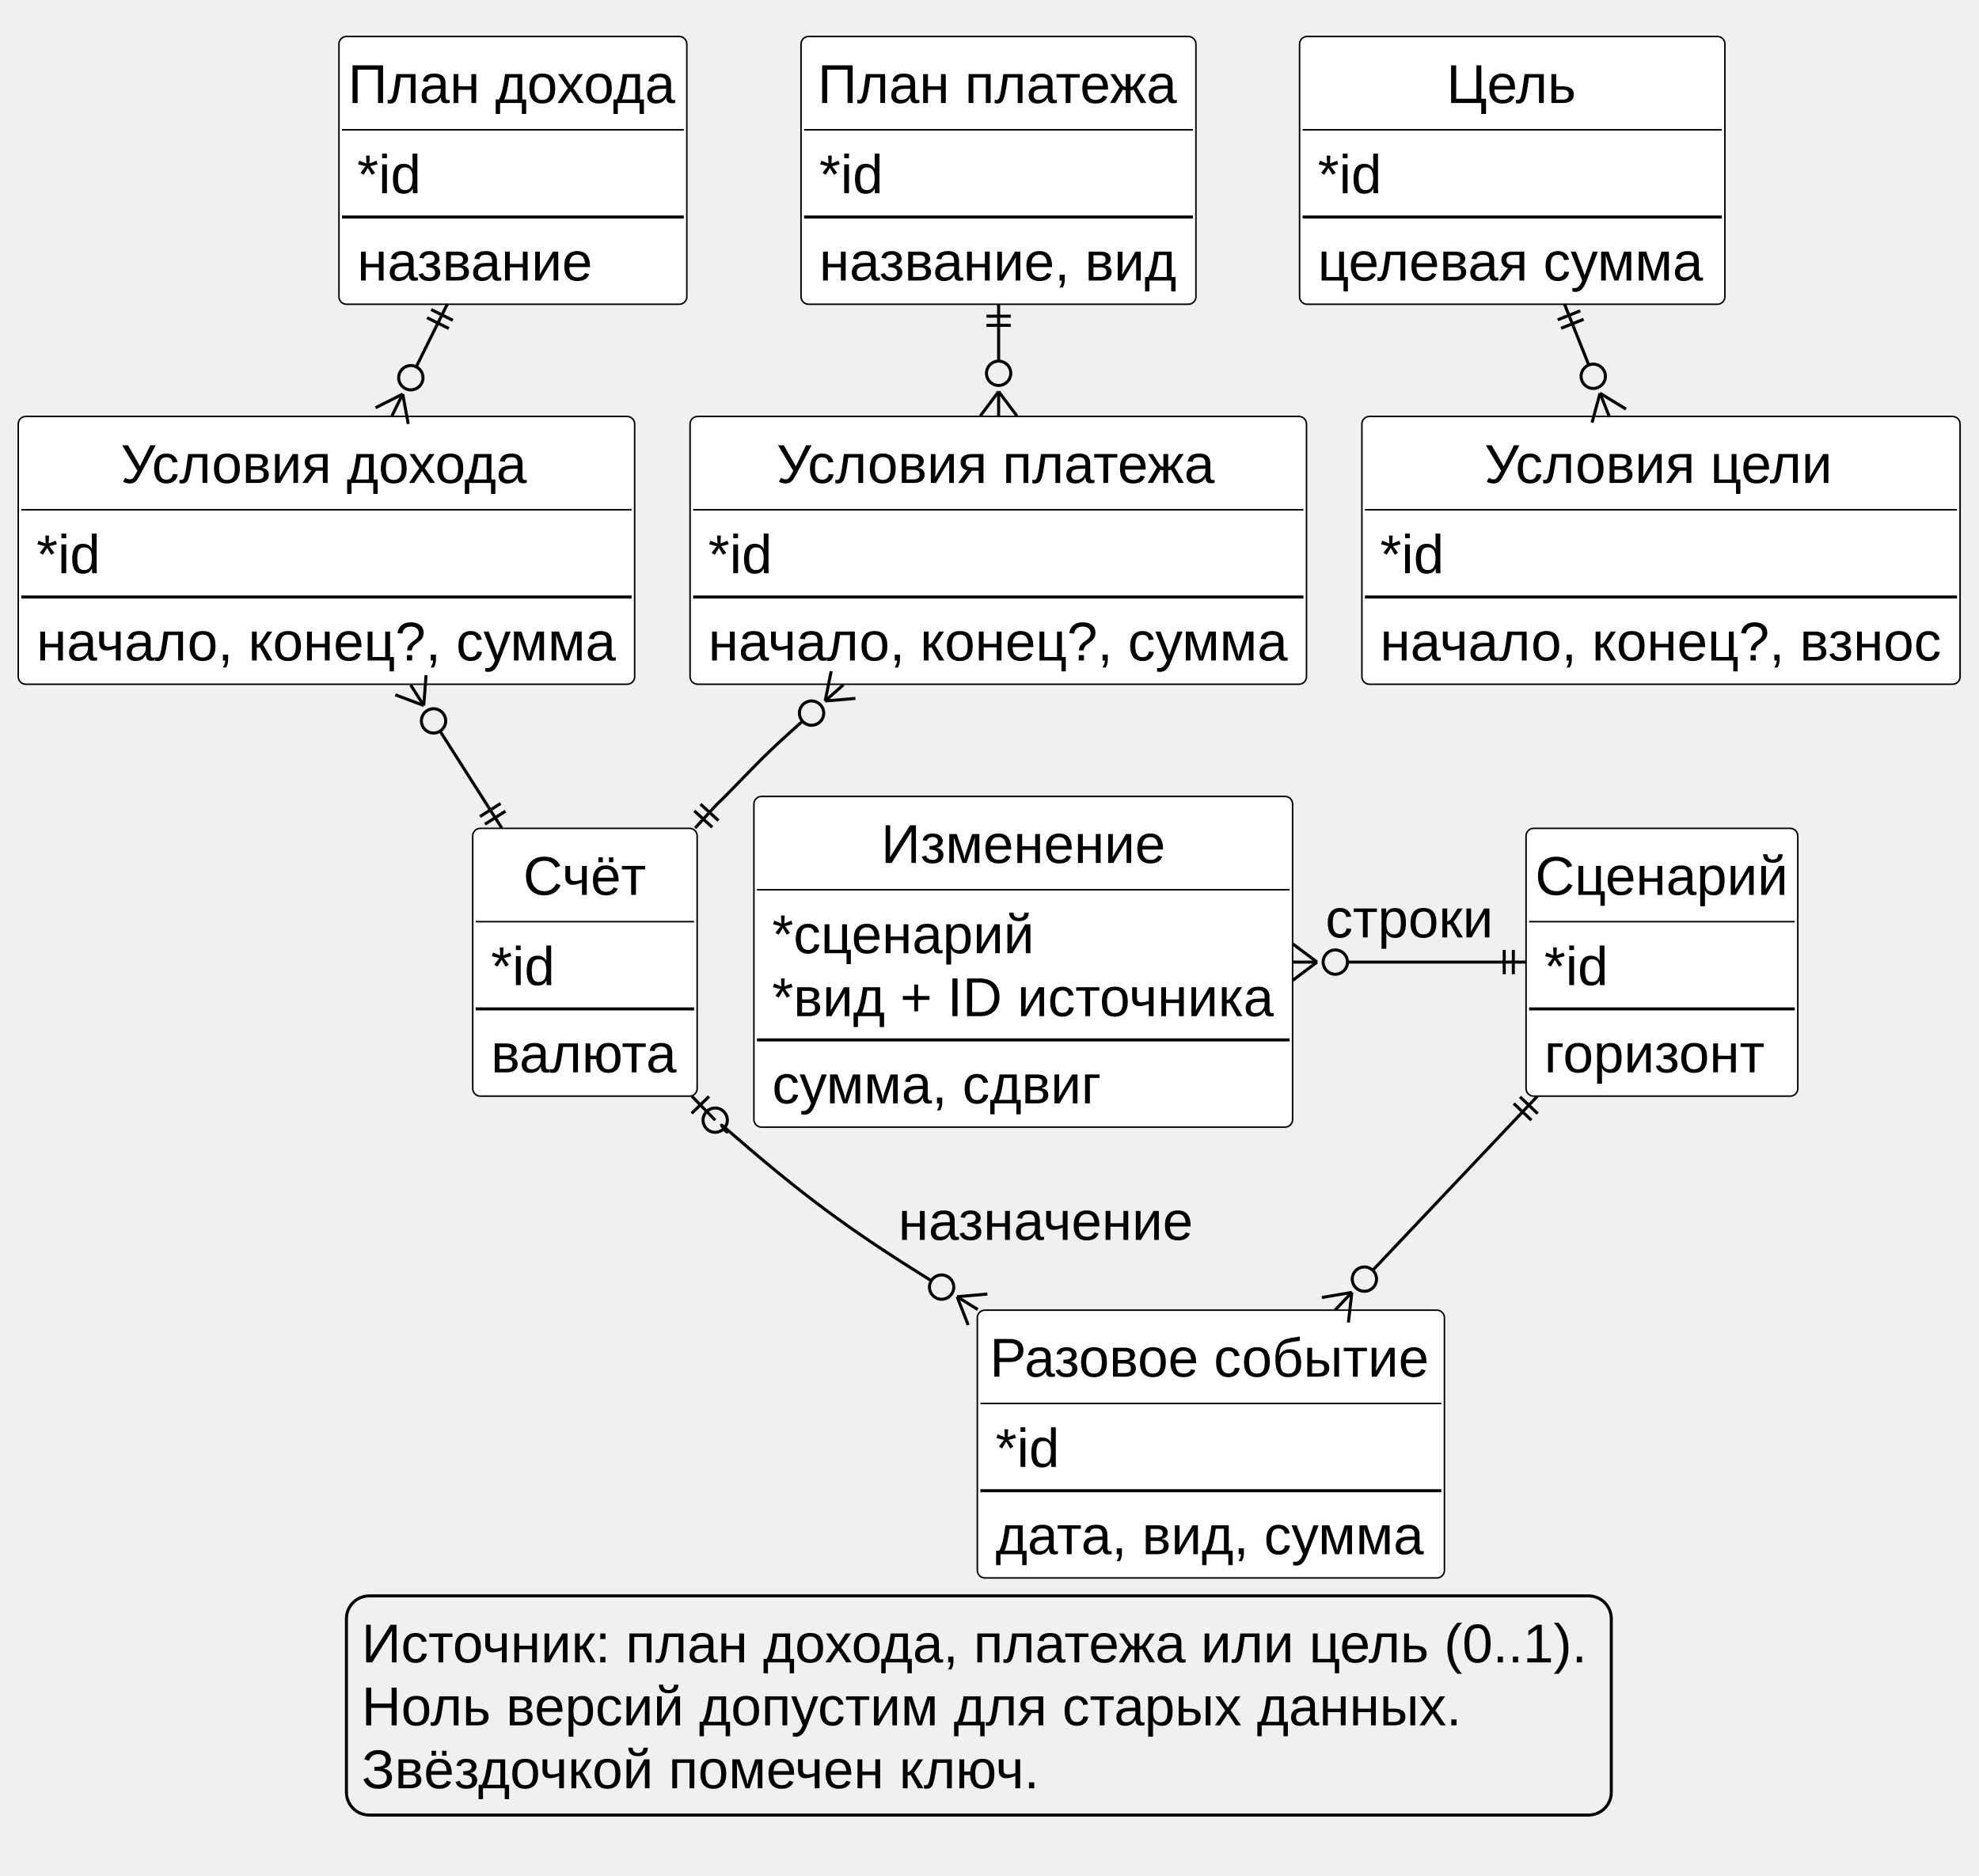
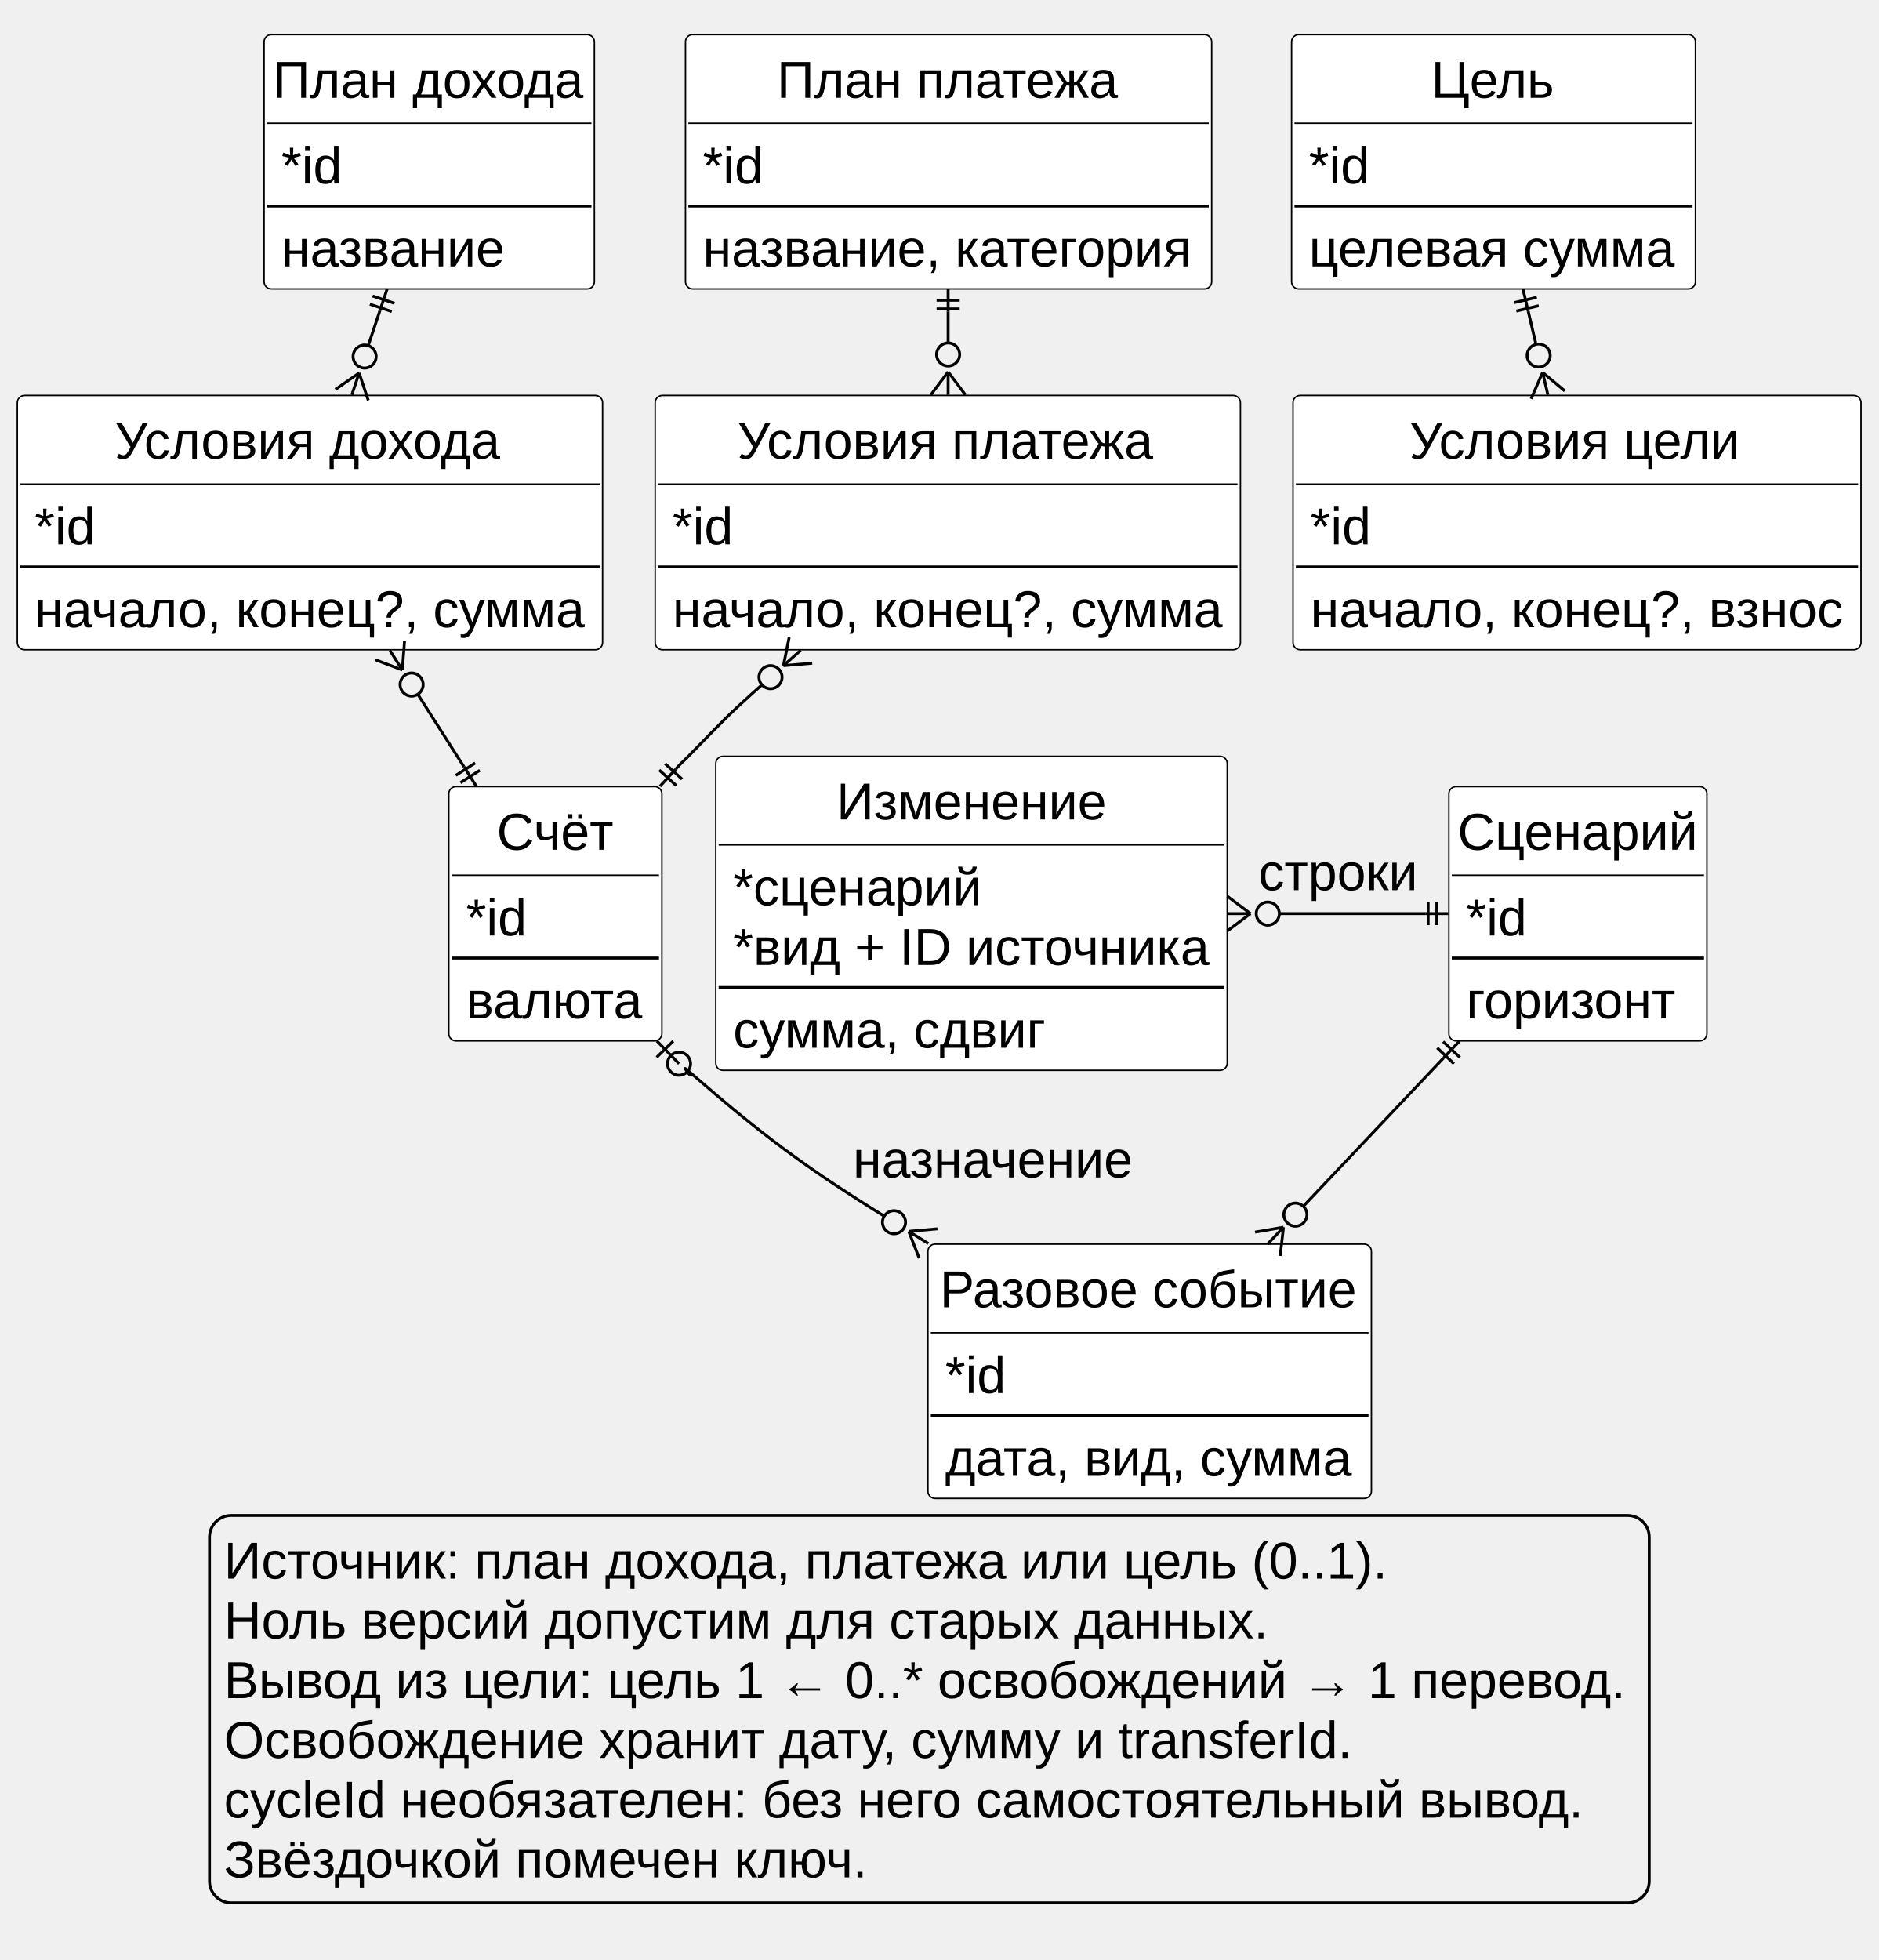
- <svg xmlns="http://www.w3.org/2000/svg" contentStyleType="text/css" data-diagram-type="CLASS" height="617px" preserveAspectRatio="none" style="width:651px;height:617px;background:#FFFFFF;" version="1.1" viewBox="0 0 651 617" width="651px" zoomAndPan="magnify">
+ <svg xmlns="http://www.w3.org/2000/svg" contentStyleType="text/css" data-diagram-type="CLASS" height="679px" preserveAspectRatio="none" style="width:651px;height:679px;background:#FFFFFF;" version="1.1" viewBox="0 0 651 679" width="651px" zoomAndPan="magnify">
  <defs />
  <g>
    <g class="entity" data-qualified-name="Income" data-source-line="18" id="ent0002">
-       <rect fill="#FFFFFF" height="88.095" rx="2.5" ry="2.5" style="stroke:#000000;stroke-width:0.5;" width="114.431" x="111.5" y="12" />
-       <text fill="#000000" font-family="Arial" font-size="18" lengthAdjust="spacing" textLength="108.431" x="114.5" y="33.884">План дохода</text>
-       <line style="stroke:#000000;stroke-width:0.5;" x1="112.5" x2="224.931" y1="42.698" y2="42.698" />
-       <text fill="#000000" font-family="Arial" font-size="18" lengthAdjust="spacing" textLength="21.015" x="117.5" y="63.582">*id</text>
-       <line style="stroke:#000000;stroke-width:1;" x1="112.5" x2="224.931" y1="71.397" y2="71.397" />
-       <text fill="#000000" font-family="Arial" font-size="18" lengthAdjust="spacing" textLength="77.783" x="117.5" y="92.28">название</text>
+       <rect fill="#FFFFFF" height="88.095" rx="2.5" ry="2.5" style="stroke:#000000;stroke-width:0.5;" width="114.431" x="91.5" y="12" />
+       <text fill="#000000" font-family="Arial" font-size="18" lengthAdjust="spacing" textLength="108.431" x="94.5" y="33.884">План дохода</text>
+       <line style="stroke:#000000;stroke-width:0.5;" x1="92.5" x2="204.931" y1="42.698" y2="42.698" />
+       <text fill="#000000" font-family="Arial" font-size="18" lengthAdjust="spacing" textLength="21.015" x="97.5" y="63.582">*id</text>
+       <line style="stroke:#000000;stroke-width:1;" x1="92.5" x2="204.931" y1="71.397" y2="71.397" />
+       <text fill="#000000" font-family="Arial" font-size="18" lengthAdjust="spacing" textLength="77.783" x="97.5" y="92.28">название</text>
    </g>
    <g class="entity" data-qualified-name="Payment" data-source-line="23" id="ent0003">
-       <rect fill="#FFFFFF" height="88.095" rx="2.5" ry="2.5" style="stroke:#000000;stroke-width:0.5;" width="129.905" x="263.5" y="12" />
-       <text fill="#000000" font-family="Arial" font-size="18" lengthAdjust="spacing" textLength="118.96" x="268.973" y="33.884">План платежа</text>
-       <line style="stroke:#000000;stroke-width:0.5;" x1="264.5" x2="392.405" y1="42.698" y2="42.698" />
-       <text fill="#000000" font-family="Arial" font-size="18" lengthAdjust="spacing" textLength="21.015" x="269.5" y="63.582">*id</text>
-       <line style="stroke:#000000;stroke-width:1;" x1="264.5" x2="392.405" y1="71.397" y2="71.397" />
-       <text fill="#000000" font-family="Arial" font-size="18" lengthAdjust="spacing" textLength="117.905" x="269.5" y="92.28">название, вид</text>
+       <rect fill="#FFFFFF" height="88.095" rx="2.5" ry="2.5" style="stroke:#000000;stroke-width:0.5;" width="182.315" x="237.5" y="12" />
+       <text fill="#000000" font-family="Arial" font-size="18" lengthAdjust="spacing" textLength="118.96" x="269.177" y="33.884">План платежа</text>
+       <line style="stroke:#000000;stroke-width:0.5;" x1="238.5" x2="418.815" y1="42.698" y2="42.698" />
+       <text fill="#000000" font-family="Arial" font-size="18" lengthAdjust="spacing" textLength="21.015" x="243.5" y="63.582">*id</text>
+       <line style="stroke:#000000;stroke-width:1;" x1="238.5" x2="418.815" y1="71.397" y2="71.397" />
+       <text fill="#000000" font-family="Arial" font-size="18" lengthAdjust="spacing" textLength="170.315" x="243.5" y="92.28">название, категория</text>
    </g>
    <g class="entity" data-qualified-name="Goal" data-source-line="28" id="ent0004">
-       <rect fill="#FFFFFF" height="88.095" rx="2.5" ry="2.5" style="stroke:#000000;stroke-width:0.5;" width="139.916" x="427.5" y="12" />
-       <text fill="#000000" font-family="Arial" font-size="18" lengthAdjust="spacing" textLength="43.207" x="475.854" y="33.884">Цель</text>
-       <line style="stroke:#000000;stroke-width:0.5;" x1="428.5" x2="566.416" y1="42.698" y2="42.698" />
-       <text fill="#000000" font-family="Arial" font-size="18" lengthAdjust="spacing" textLength="21.015" x="433.5" y="63.582">*id</text>
-       <line style="stroke:#000000;stroke-width:1;" x1="428.5" x2="566.416" y1="71.397" y2="71.397" />
-       <text fill="#000000" font-family="Arial" font-size="18" lengthAdjust="spacing" textLength="127.916" x="433.5" y="92.28">целевая сумма</text>
+       <rect fill="#FFFFFF" height="88.095" rx="2.5" ry="2.5" style="stroke:#000000;stroke-width:0.5;" width="139.916" x="447.5" y="12" />
+       <text fill="#000000" font-family="Arial" font-size="18" lengthAdjust="spacing" textLength="43.207" x="495.854" y="33.884">Цель</text>
+       <line style="stroke:#000000;stroke-width:0.5;" x1="448.5" x2="586.416" y1="42.698" y2="42.698" />
+       <text fill="#000000" font-family="Arial" font-size="18" lengthAdjust="spacing" textLength="21.015" x="453.5" y="63.582">*id</text>
+       <line style="stroke:#000000;stroke-width:1;" x1="448.5" x2="586.416" y1="71.397" y2="71.397" />
+       <text fill="#000000" font-family="Arial" font-size="18" lengthAdjust="spacing" textLength="127.916" x="453.5" y="92.28">целевая сумма</text>
    </g>
    <g class="entity" data-qualified-name="IncomeTerms" data-source-line="33" id="ent0005">
      <rect fill="#FFFFFF" height="88.095" rx="2.5" ry="2.5" style="stroke:#000000;stroke-width:0.5;" width="202.775" x="6" y="137" />
      <text fill="#000000" font-family="Arial" font-size="18" lengthAdjust="spacing" textLength="135.352" x="39.712" y="158.884">Условия дохода</text>
      <line style="stroke:#000000;stroke-width:0.5;" x1="7" x2="207.775" y1="167.698" y2="167.698" />
      <text fill="#000000" font-family="Arial" font-size="18" lengthAdjust="spacing" textLength="21.015" x="12" y="188.582">*id</text>
      <line style="stroke:#000000;stroke-width:1;" x1="7" x2="207.775" y1="196.397" y2="196.397" />
      <text fill="#000000" font-family="Arial" font-size="18" lengthAdjust="spacing" textLength="190.775" x="12" y="217.28">начало, конец?, сумма</text>
    </g>
    <g class="entity" data-qualified-name="PaymentTerms" data-source-line="38" id="ent0006">
      <rect fill="#FFFFFF" height="88.095" rx="2.5" ry="2.5" style="stroke:#000000;stroke-width:0.5;" width="202.775" x="227" y="137" />
      <text fill="#000000" font-family="Arial" font-size="18" lengthAdjust="spacing" textLength="145.881" x="255.447" y="158.884">Условия платежа</text>
      <line style="stroke:#000000;stroke-width:0.5;" x1="228" x2="428.775" y1="167.698" y2="167.698" />
      <text fill="#000000" font-family="Arial" font-size="18" lengthAdjust="spacing" textLength="21.015" x="233" y="188.582">*id</text>
      <line style="stroke:#000000;stroke-width:1;" x1="228" x2="428.775" y1="196.397" y2="196.397" />
      <text fill="#000000" font-family="Arial" font-size="18" lengthAdjust="spacing" textLength="190.775" x="233" y="217.28">начало, конец?, сумма</text>
    </g>
    <g class="entity" data-qualified-name="GoalTerms" data-source-line="43" id="ent0007">
      <rect fill="#FFFFFF" height="88.095" rx="2.5" ry="2.5" style="stroke:#000000;stroke-width:0.5;" width="196.781" x="448" y="137" />
      <text fill="#000000" font-family="Arial" font-size="18" lengthAdjust="spacing" textLength="116.191" x="488.295" y="158.884">Условия цели</text>
      <line style="stroke:#000000;stroke-width:0.5;" x1="449" x2="643.781" y1="167.698" y2="167.698" />
      <text fill="#000000" font-family="Arial" font-size="18" lengthAdjust="spacing" textLength="21.015" x="454" y="188.582">*id</text>
      <line style="stroke:#000000;stroke-width:1;" x1="449" x2="643.781" y1="196.397" y2="196.397" />
      <text fill="#000000" font-family="Arial" font-size="18" lengthAdjust="spacing" textLength="184.781" x="454" y="217.28">начало, конец?, взнос</text>
    </g>
    <g class="entity" data-qualified-name="Account" data-source-line="48" id="ent0008">
      <rect fill="#FFFFFF" height="88.095" rx="2.5" ry="2.5" style="stroke:#000000;stroke-width:0.5;" width="73.831" x="155.5" y="272.5" />
      <text fill="#000000" font-family="Arial" font-size="18" lengthAdjust="spacing" textLength="40.632" x="172.1" y="294.384">Счёт</text>
      <line style="stroke:#000000;stroke-width:0.5;" x1="156.5" x2="228.331" y1="303.198" y2="303.198" />
      <text fill="#000000" font-family="Arial" font-size="18" lengthAdjust="spacing" textLength="21.015" x="161.5" y="324.082">*id</text>
      <line style="stroke:#000000;stroke-width:1;" x1="156.5" x2="228.331" y1="331.897" y2="331.897" />
      <text fill="#000000" font-family="Arial" font-size="18" lengthAdjust="spacing" textLength="61.831" x="161.5" y="352.78">валюта</text>
    </g>
    <g class="entity" data-qualified-name="Change" data-source-line="53" id="ent0009">
      <rect fill="#FFFFFF" height="108.793" rx="2.5" ry="2.5" style="stroke:#000000;stroke-width:0.5;" width="177.208" x="248" y="262" />
      <text fill="#000000" font-family="Arial" font-size="18" lengthAdjust="spacing" textLength="93.533" x="289.837" y="283.884">Изменение</text>
      <line style="stroke:#000000;stroke-width:0.5;" x1="249" x2="424.208" y1="292.698" y2="292.698" />
      <text fill="#000000" font-family="Arial" font-size="18" lengthAdjust="spacing" textLength="86.397" x="254" y="313.582">*сценарий</text>
      <text fill="#000000" font-family="Arial" font-size="18" lengthAdjust="spacing" textLength="165.208" x="254" y="334.28">*вид + ID источника</text>
      <line style="stroke:#000000;stroke-width:1;" x1="249" x2="424.208" y1="342.095" y2="342.095" />
      <text fill="#000000" font-family="Arial" font-size="18" lengthAdjust="spacing" textLength="108.448" x="254" y="362.978">сумма, сдвиг</text>
    </g>
    <g class="entity" data-qualified-name="Scenario" data-source-line="59" id="ent0010">
      <rect fill="#FFFFFF" height="88.095" rx="2.5" ry="2.5" style="stroke:#000000;stroke-width:0.5;" width="89.391" x="502" y="272.5" />
      <text fill="#000000" font-family="Arial" font-size="18" lengthAdjust="spacing" textLength="83.391" x="505" y="294.384">Сценарий</text>
      <line style="stroke:#000000;stroke-width:0.5;" x1="503" x2="590.391" y1="303.198" y2="303.198" />
      <text fill="#000000" font-family="Arial" font-size="18" lengthAdjust="spacing" textLength="21.015" x="508" y="324.082">*id</text>
      <line style="stroke:#000000;stroke-width:1;" x1="503" x2="590.391" y1="331.897" y2="331.897" />
      <text fill="#000000" font-family="Arial" font-size="18" lengthAdjust="spacing" textLength="73.09" x="508" y="352.78">горизонт</text>
    </g>
    <g class="entity" data-qualified-name="Event" data-source-line="64" id="ent0011">
      <rect fill="#FFFFFF" height="88.095" rx="2.5" ry="2.5" style="stroke:#000000;stroke-width:0.5;" width="153.653" x="321.5" y="431" />
      <text fill="#000000" font-family="Arial" font-size="18" lengthAdjust="spacing" textLength="145.433" x="325.61" y="452.884">Разовое событие</text>
      <line style="stroke:#000000;stroke-width:0.5;" x1="322.5" x2="474.153" y1="461.698" y2="461.698" />
      <text fill="#000000" font-family="Arial" font-size="18" lengthAdjust="spacing" textLength="21.015" x="327.5" y="482.582">*id</text>
      <line style="stroke:#000000;stroke-width:1;" x1="322.5" x2="474.153" y1="490.397" y2="490.397" />
      <text fill="#000000" font-family="Arial" font-size="18" lengthAdjust="spacing" textLength="141.653" x="327.5" y="511.28">дата, вид, сумма</text>
    </g>
    <g class="link" data-entity-1="ent0002" data-entity-2="ent0005" data-link-type="crowfoot" id="lnk18">
-       <line style="stroke:#000000;stroke-width:1;" x1="141.804" x2="148.971" y1="101.826" y2="105.38" />
-       <line style="stroke:#000000;stroke-width:1;" x1="140.472" x2="147.639" y1="104.513" y2="108.068" />
-       <line style="stroke:#000000;stroke-width:1;" x1="143.611" x2="147.165" y1="107.186" y2="100.019" />
-       <line style="stroke:#000000;stroke-width:1;" x1="132.48" x2="134.301" y1="129.63" y2="139.463" />
-       <line style="stroke:#000000;stroke-width:1;" x1="132.48" x2="123.551" y1="129.63" y2="134.131" />
-       <line style="stroke:#000000;stroke-width:1;" x1="132.48" x2="128.926" y1="129.63" y2="136.797" />
-       <ellipse cx="135.146" cy="124.255" fill="none" rx="4" ry="4" style="stroke:#000000;stroke-width:1;" />
-       <path d="M143.611,107.186 C137.701,119.102 142.838,108.745 136.923,120.671" fill="none" style="stroke:#000000;stroke-width:1;" />
+       <line style="stroke:#000000;stroke-width:1;" x1="129.101" x2="136.69" y1="102.549" y2="105.079" />
+       <line style="stroke:#000000;stroke-width:1;" x1="128.152" x2="135.741" y1="105.395" y2="107.925" />
+       <line style="stroke:#000000;stroke-width:1;" x1="131.63" x2="134.16" y1="107.609" y2="100.019" />
+       <line style="stroke:#000000;stroke-width:1;" x1="124.431" x2="127.593" y1="129.208" y2="138.694" />
+       <line style="stroke:#000000;stroke-width:1;" x1="124.431" x2="116.209" y1="129.208" y2="134.9" />
+       <line style="stroke:#000000;stroke-width:1;" x1="124.431" x2="121.901" y1="129.208" y2="136.797" />
+       <ellipse cx="126.328" cy="123.515" fill="none" rx="4" ry="4" style="stroke:#000000;stroke-width:1;" />
+       <path d="M131.63,107.609 C127.659,119.525 131.569,107.795 127.593,119.721" fill="none" style="stroke:#000000;stroke-width:1;" />
    </g>
    <g class="link" data-entity-1="ent0003" data-entity-2="ent0006" data-link-type="crowfoot" id="lnk19">
      <line style="stroke:#000000;stroke-width:1;" x1="324.5" x2="332.5" y1="104.019" y2="104.019" />
      <line style="stroke:#000000;stroke-width:1;" x1="324.5" x2="332.5" y1="107.019" y2="107.019" />
      <line style="stroke:#000000;stroke-width:1;" x1="328.5" x2="328.5" y1="108.019" y2="100.019" />
      <line style="stroke:#000000;stroke-width:1;" x1="328.5" x2="334.5" y1="128.797" y2="136.797" />
      <line style="stroke:#000000;stroke-width:1;" x1="328.5" x2="322.5" y1="128.797" y2="136.797" />
      <line style="stroke:#000000;stroke-width:1;" x1="328.5" x2="328.5" y1="128.797" y2="136.797" />
      <ellipse cx="328.5" cy="122.797" fill="none" rx="4" ry="4" style="stroke:#000000;stroke-width:1;" />
      <path d="M328.5,108.019 C328.5,119.935 328.5,106.871 328.5,118.797" fill="none" style="stroke:#000000;stroke-width:1;" />
    </g>
    <g class="link" data-entity-1="ent0004" data-entity-2="ent0007" data-link-type="crowfoot" id="lnk20">
-       <line style="stroke:#000000;stroke-width:1;" x1="512.402" x2="519.834" y1="105.216" y2="102.255" />
-       <line style="stroke:#000000;stroke-width:1;" x1="513.513" x2="520.944" y1="108.003" y2="105.042" />
-       <line style="stroke:#000000;stroke-width:1;" x1="517.598" x2="514.638" y1="107.451" y2="100.019" />
-       <line style="stroke:#000000;stroke-width:1;" x1="526.328" x2="534.863" y1="129.365" y2="134.576" />
-       <line style="stroke:#000000;stroke-width:1;" x1="526.328" x2="523.715" y1="129.365" y2="139.018" />
-       <line style="stroke:#000000;stroke-width:1;" x1="526.328" x2="529.289" y1="129.365" y2="136.797" />
-       <ellipse cx="524.108" cy="123.791" fill="none" rx="4" ry="4" style="stroke:#000000;stroke-width:1;" />
-       <path d="M517.598,107.451 C522.345,119.367 517.876,108.149 522.627,120.075" fill="none" style="stroke:#000000;stroke-width:1;" />
+       <line style="stroke:#000000;stroke-width:1;" x1="524.668" x2="532.454" y1="104.831" y2="102.995" />
+       <line style="stroke:#000000;stroke-width:1;" x1="525.356" x2="533.142" y1="107.751" y2="105.915" />
+       <line style="stroke:#000000;stroke-width:1;" x1="529.479" x2="527.643" y1="107.806" y2="100.019" />
+       <line style="stroke:#000000;stroke-width:1;" x1="534.478" x2="542.154" y1="129.01" y2="135.42" />
+       <line style="stroke:#000000;stroke-width:1;" x1="534.478" x2="530.474" y1="129.01" y2="138.174" />
+       <line style="stroke:#000000;stroke-width:1;" x1="534.478" x2="536.314" y1="129.01" y2="136.797" />
+       <ellipse cx="533.101" cy="123.171" fill="none" rx="4" ry="4" style="stroke:#000000;stroke-width:1;" />
+       <path d="M529.479,107.806 C532.288,119.722 529.371,107.351 532.183,119.277" fill="none" style="stroke:#000000;stroke-width:1;" />
    </g>
    <g class="link" data-entity-1="ent0005" data-entity-2="ent0008" data-link-type="crowfoot" id="lnk22">
      <line style="stroke:#000000;stroke-width:1;" x1="139.394" x2="130.036" y1="232.092" y2="228.566" />
      <line style="stroke:#000000;stroke-width:1;" x1="139.394" x2="140.158" y1="232.092" y2="222.121" />
      <line style="stroke:#000000;stroke-width:1;" x1="139.394" x2="135.097" y1="232.092" y2="225.344" />
      <ellipse cx="142.616" cy="237.153" fill="none" rx="4" ry="4" style="stroke:#000000;stroke-width:1;" />
      <line style="stroke:#000000;stroke-width:1;" x1="166.267" x2="159.519" y1="266.851" y2="271.148" />
      <line style="stroke:#000000;stroke-width:1;" x1="164.656" x2="157.908" y1="264.321" y2="268.617" />
      <line style="stroke:#000000;stroke-width:1;" x1="160.745" x2="165.041" y1="265.626" y2="272.374" />
      <path d="M144.764,240.527 C154.363,255.602 151.158,250.569 160.745,265.626" fill="none" style="stroke:#000000;stroke-width:1;" />
    </g>
    <g class="link" data-entity-1="ent0006" data-entity-2="ent0008" data-link-type="crowfoot" id="lnk24">
      <line style="stroke:#000000;stroke-width:1;" x1="271.445" x2="273.426" y1="230.599" y2="220.798" />
      <line style="stroke:#000000;stroke-width:1;" x1="271.445" x2="281.409" y1="230.599" y2="229.757" />
      <line style="stroke:#000000;stroke-width:1;" x1="271.445" x2="277.418" y1="230.599" y2="225.277" />
      <ellipse cx="266.966" cy="234.591" fill="none" rx="4" ry="4" style="stroke:#000000;stroke-width:1;" />
      <line style="stroke:#000000;stroke-width:1;" x1="234.31" x2="228.405" y1="272.152" y2="266.755" />
      <line style="stroke:#000000;stroke-width:1;" x1="236.334" x2="230.43" y1="269.938" y2="264.54" />
      <line style="stroke:#000000;stroke-width:1;" x1="234.057" x2="228.659" y1="266.501" y2="272.406" />
      <path d="M263.979,237.252 C250.968,248.847 250.668,249.63 238.5,262 C235.236,265.318 237.325,262.926 234.057,266.501" fill="none" style="stroke:#000000;stroke-width:1;" />
    </g>
    <g class="link" data-entity-1="ent0009" data-entity-2="ent0010" data-link-type="crowfoot" id="lnk26">
      <line style="stroke:#000000;stroke-width:1;" x1="433.255" x2="425.255" y1="316.5" y2="322.5" />
      <line style="stroke:#000000;stroke-width:1;" x1="433.255" x2="425.255" y1="316.5" y2="310.5" />
      <line style="stroke:#000000;stroke-width:1;" x1="433.255" x2="425.255" y1="316.5" y2="316.5" />
      <ellipse cx="439.255" cy="316.5" fill="none" rx="4" ry="4" style="stroke:#000000;stroke-width:1;" />
      <line style="stroke:#000000;stroke-width:1;" x1="497.818" x2="497.818" y1="312.5" y2="320.5" />
      <line style="stroke:#000000;stroke-width:1;" x1="494.818" x2="494.818" y1="312.5" y2="320.5" />
      <line style="stroke:#000000;stroke-width:1;" x1="493.818" x2="501.818" y1="316.5" y2="316.5" />
      <path d="M443.255,316.5 C469.673,316.5 471.497,316.5 493.818,316.5" fill="none" style="stroke:#000000;stroke-width:1;" />
      <text fill="#000000" font-family="Arial" font-size="18" lengthAdjust="spacing" textLength="55.195" x="436" y="308.384">строки</text>
    </g>
    <g class="link" data-entity-1="ent0010" data-entity-2="ent0011" data-link-type="crowfoot" id="lnk27">
      <line style="stroke:#000000;stroke-width:1;" x1="500.012" x2="505.824" y1="360.836" y2="366.333" />
      <line style="stroke:#000000;stroke-width:1;" x1="497.951" x2="503.763" y1="363.016" y2="368.513" />
      <line style="stroke:#000000;stroke-width:1;" x1="500.17" x2="505.667" y1="366.491" y2="360.679" />
      <line style="stroke:#000000;stroke-width:1;" x1="444.697" x2="443.56" y1="425.15" y2="435.085" />
      <line style="stroke:#000000;stroke-width:1;" x1="444.697" x2="434.841" y1="425.15" y2="426.84" />
      <line style="stroke:#000000;stroke-width:1;" x1="444.697" x2="439.2" y1="425.15" y2="430.962" />
      <ellipse cx="448.82" cy="420.791" fill="none" rx="4" ry="4" style="stroke:#000000;stroke-width:1;" />
      <path d="M500.17,366.491 C479.464,388.386 472.255,396.009 451.568,417.884" fill="none" style="stroke:#000000;stroke-width:1;" />
    </g>
    <g class="link" data-entity-1="ent0008" data-entity-2="ent0011" data-link-type="crowfoot" id="lnk28">
      <line style="stroke:#000000;stroke-width:1;" x1="235.264" x2="227.589" y1="368.498" y2="360.619" />
      <ellipse cx="235.264" cy="368.498" fill="none" rx="4" ry="4" style="stroke:#000000;stroke-width:1;" />
      <line style="stroke:#000000;stroke-width:1;" x1="227.515" x2="233.245" y1="366.275" y2="360.693" />
      <line style="stroke:#000000;stroke-width:1;" x1="314.847" x2="324.807" y1="426.578" y2="425.693" />
      <line style="stroke:#000000;stroke-width:1;" x1="314.847" x2="318.485" y1="426.578" y2="435.892" />
      <line style="stroke:#000000;stroke-width:1;" x1="314.847" x2="321.646" y1="426.578" y2="430.793" />
      <ellipse cx="309.747" cy="423.417" fill="none" rx="4" ry="4" style="stroke:#000000;stroke-width:1;" />
      <path d="M238.055,371.364 C241.607,375.01 234.804,367.783 238.5,371 C263.791,393.017 278.88,404.283 306.347,421.309" fill="none" style="stroke:#000000;stroke-width:1;" />
      <text fill="#000000" font-family="Arial" font-size="18" lengthAdjust="spacing" textLength="97.55" x="295.5" y="407.884">назначение</text>
    </g>
    <g class="legend" data-source-line="86">
-       <rect fill="none" height="72.095" rx="7.5" ry="7.5" style="stroke:#000000;stroke-width:1;" width="416.081" x="113.96" y="525" />
-       <text fill="#000000" font-family="Arial" font-size="18" lengthAdjust="spacing" textLength="406.081" x="118.96" y="546.884">Источник: план дохода, платежа или цель (0..1).</text>
-       <text fill="#000000" font-family="Arial" font-size="18" lengthAdjust="spacing" textLength="362.812" x="118.96" y="567.582">Ноль версий допустим для старых данных.</text>
-       <text fill="#000000" font-family="Arial" font-size="18" lengthAdjust="spacing" textLength="224.262" x="118.96" y="588.28">Звёздочкой помечен ключ.</text>
+       <rect fill="none" height="134.19" rx="7.5" ry="7.5" style="stroke:#000000;stroke-width:1;" width="498.821" x="72.589" y="525" />
+       <text fill="#000000" font-family="Arial" font-size="18" lengthAdjust="spacing" textLength="406.081" x="77.589" y="546.884">Источник: план дохода, платежа или цель (0..1).</text>
+       <text fill="#000000" font-family="Arial" font-size="18" lengthAdjust="spacing" textLength="362.812" x="77.589" y="567.582">Ноль версий допустим для старых данных.</text>
+       <text fill="#000000" font-family="Arial" font-size="18" lengthAdjust="spacing" textLength="488.821" x="77.589" y="588.28">Вывод из цели: цель 1 ← 0..* освобождений → 1 перевод.</text>
+       <text fill="#000000" font-family="Arial" font-size="18" lengthAdjust="spacing" textLength="393.319" x="77.589" y="608.979">Освобождение хранит дату, сумму и transferId.</text>
+       <text fill="#000000" font-family="Arial" font-size="18" lengthAdjust="spacing" textLength="475.163" x="77.589" y="629.677">cycleId необязателен: без него самостоятельный вывод.</text>
+       <text fill="#000000" font-family="Arial" font-size="18" lengthAdjust="spacing" textLength="224.262" x="77.589" y="650.375">Звёздочкой помечен ключ.</text>
    </g>
  </g>
</svg>
